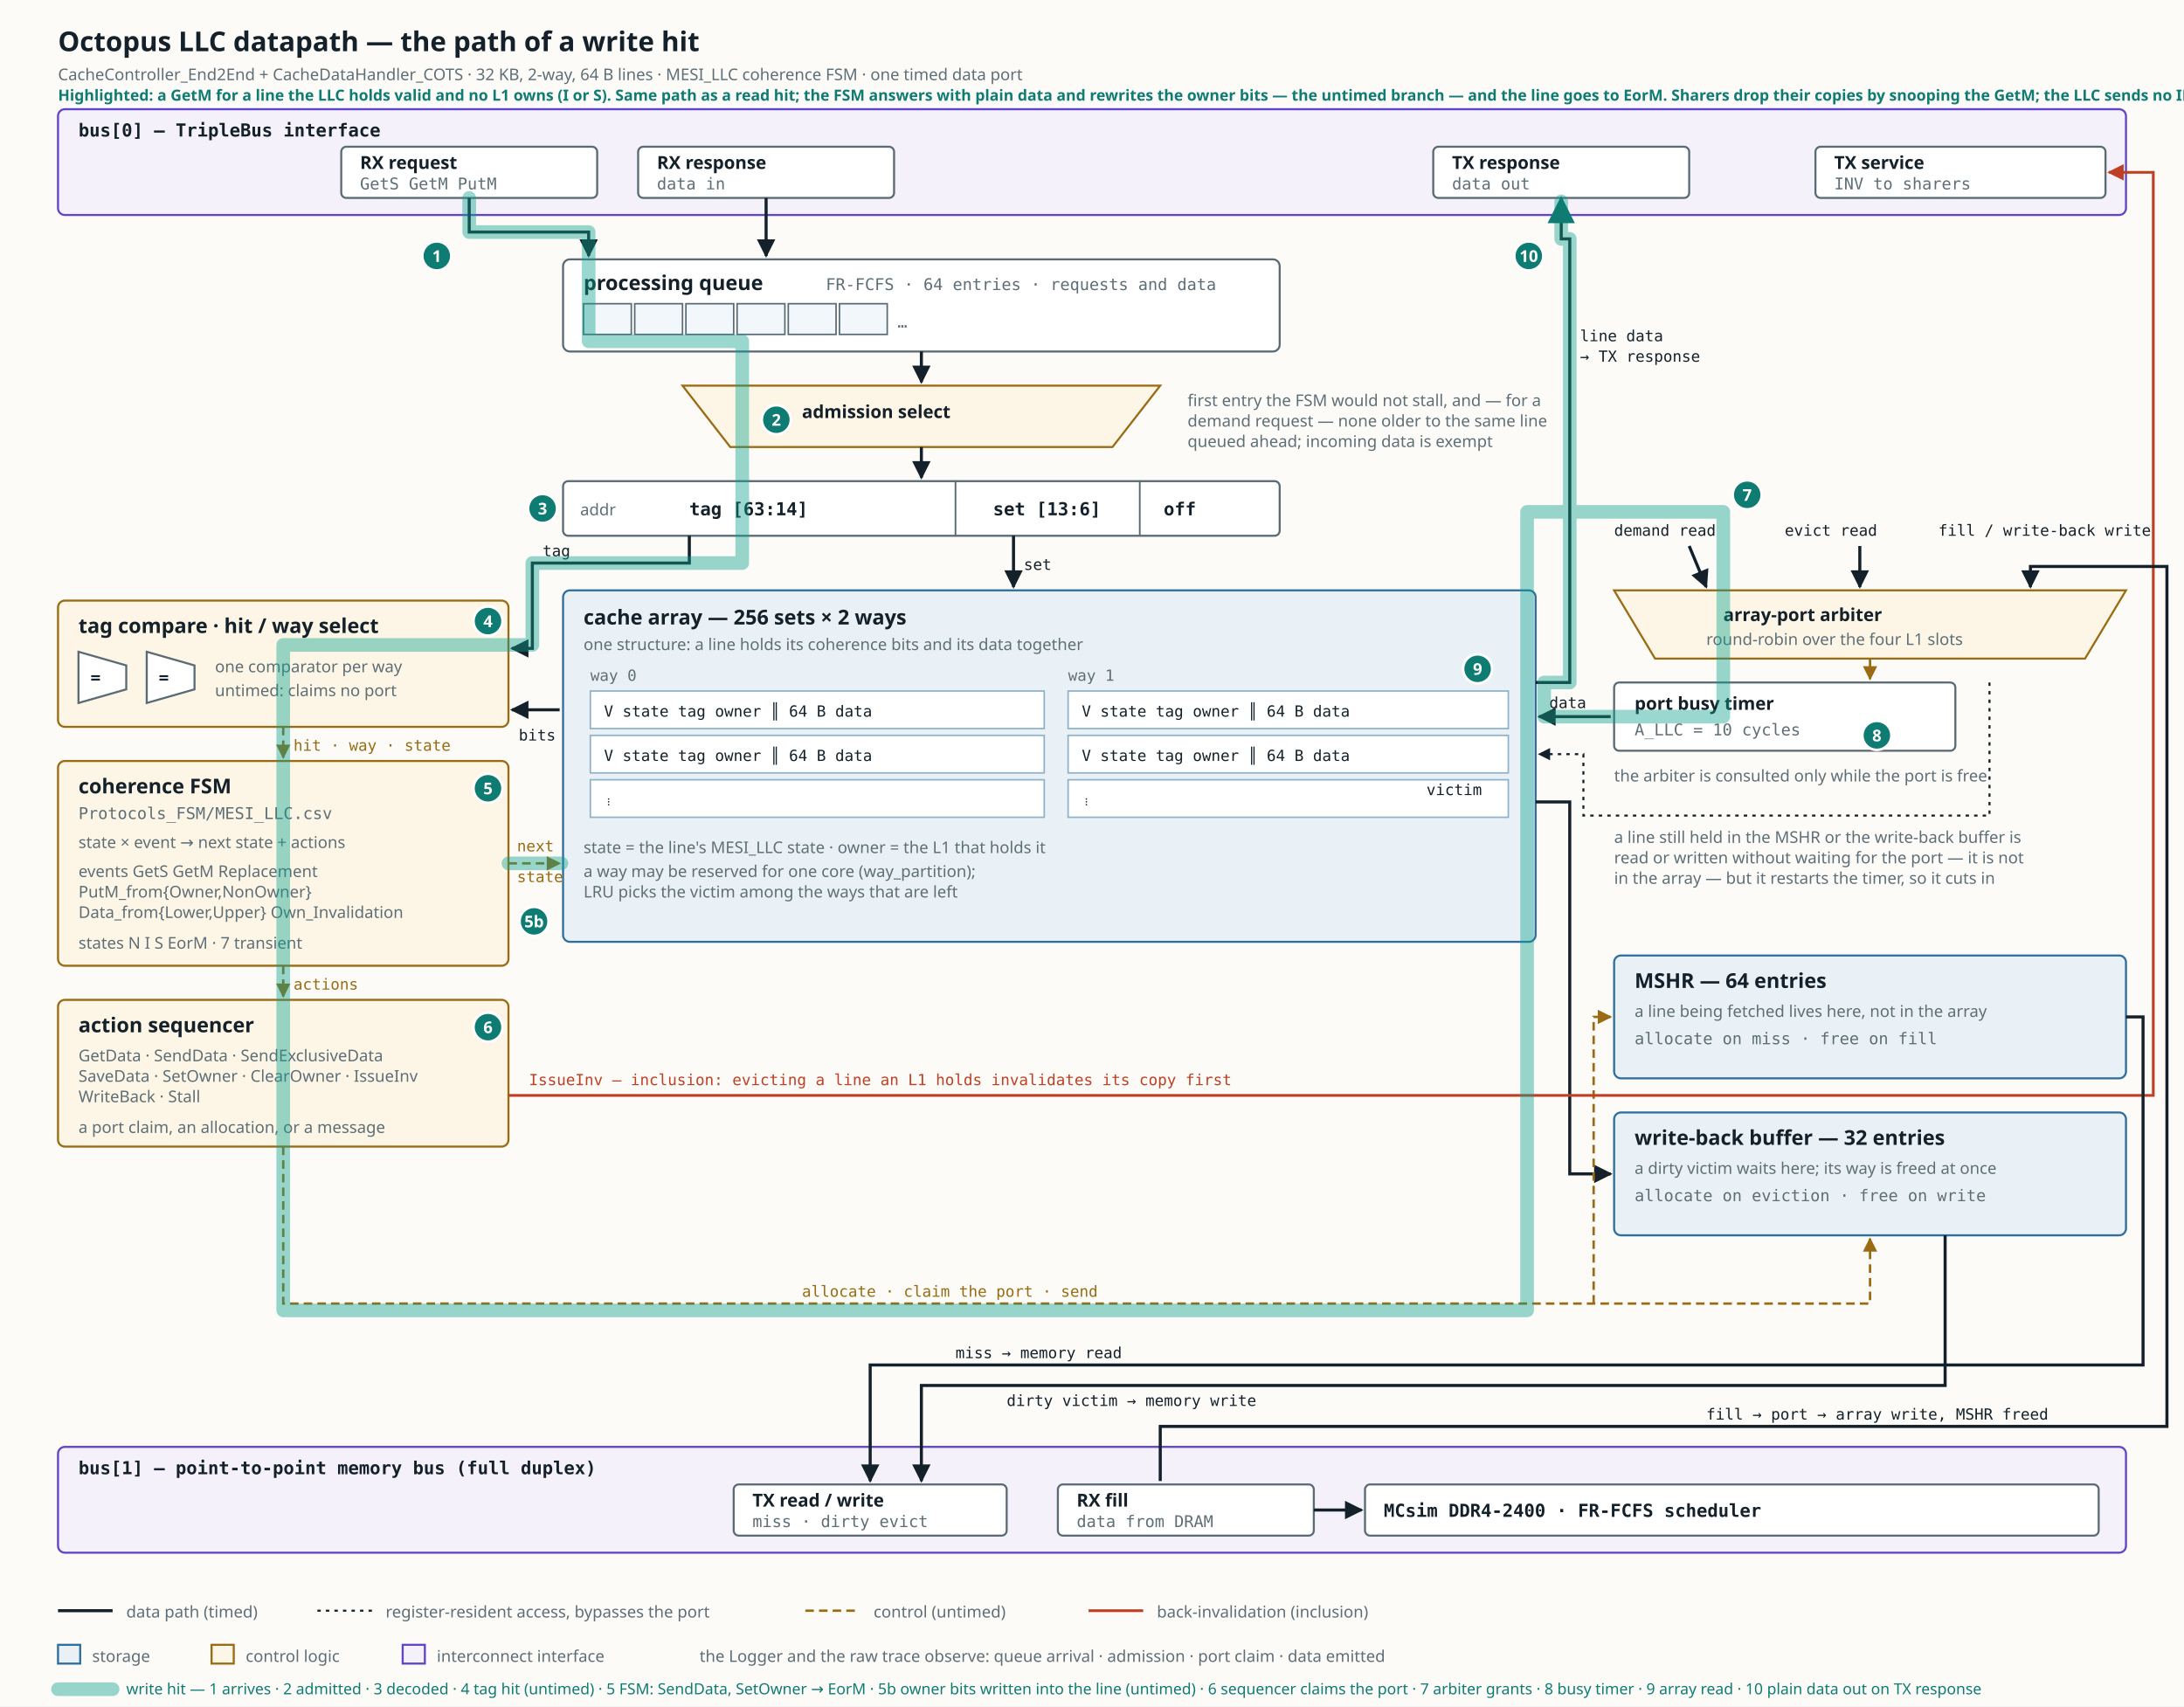
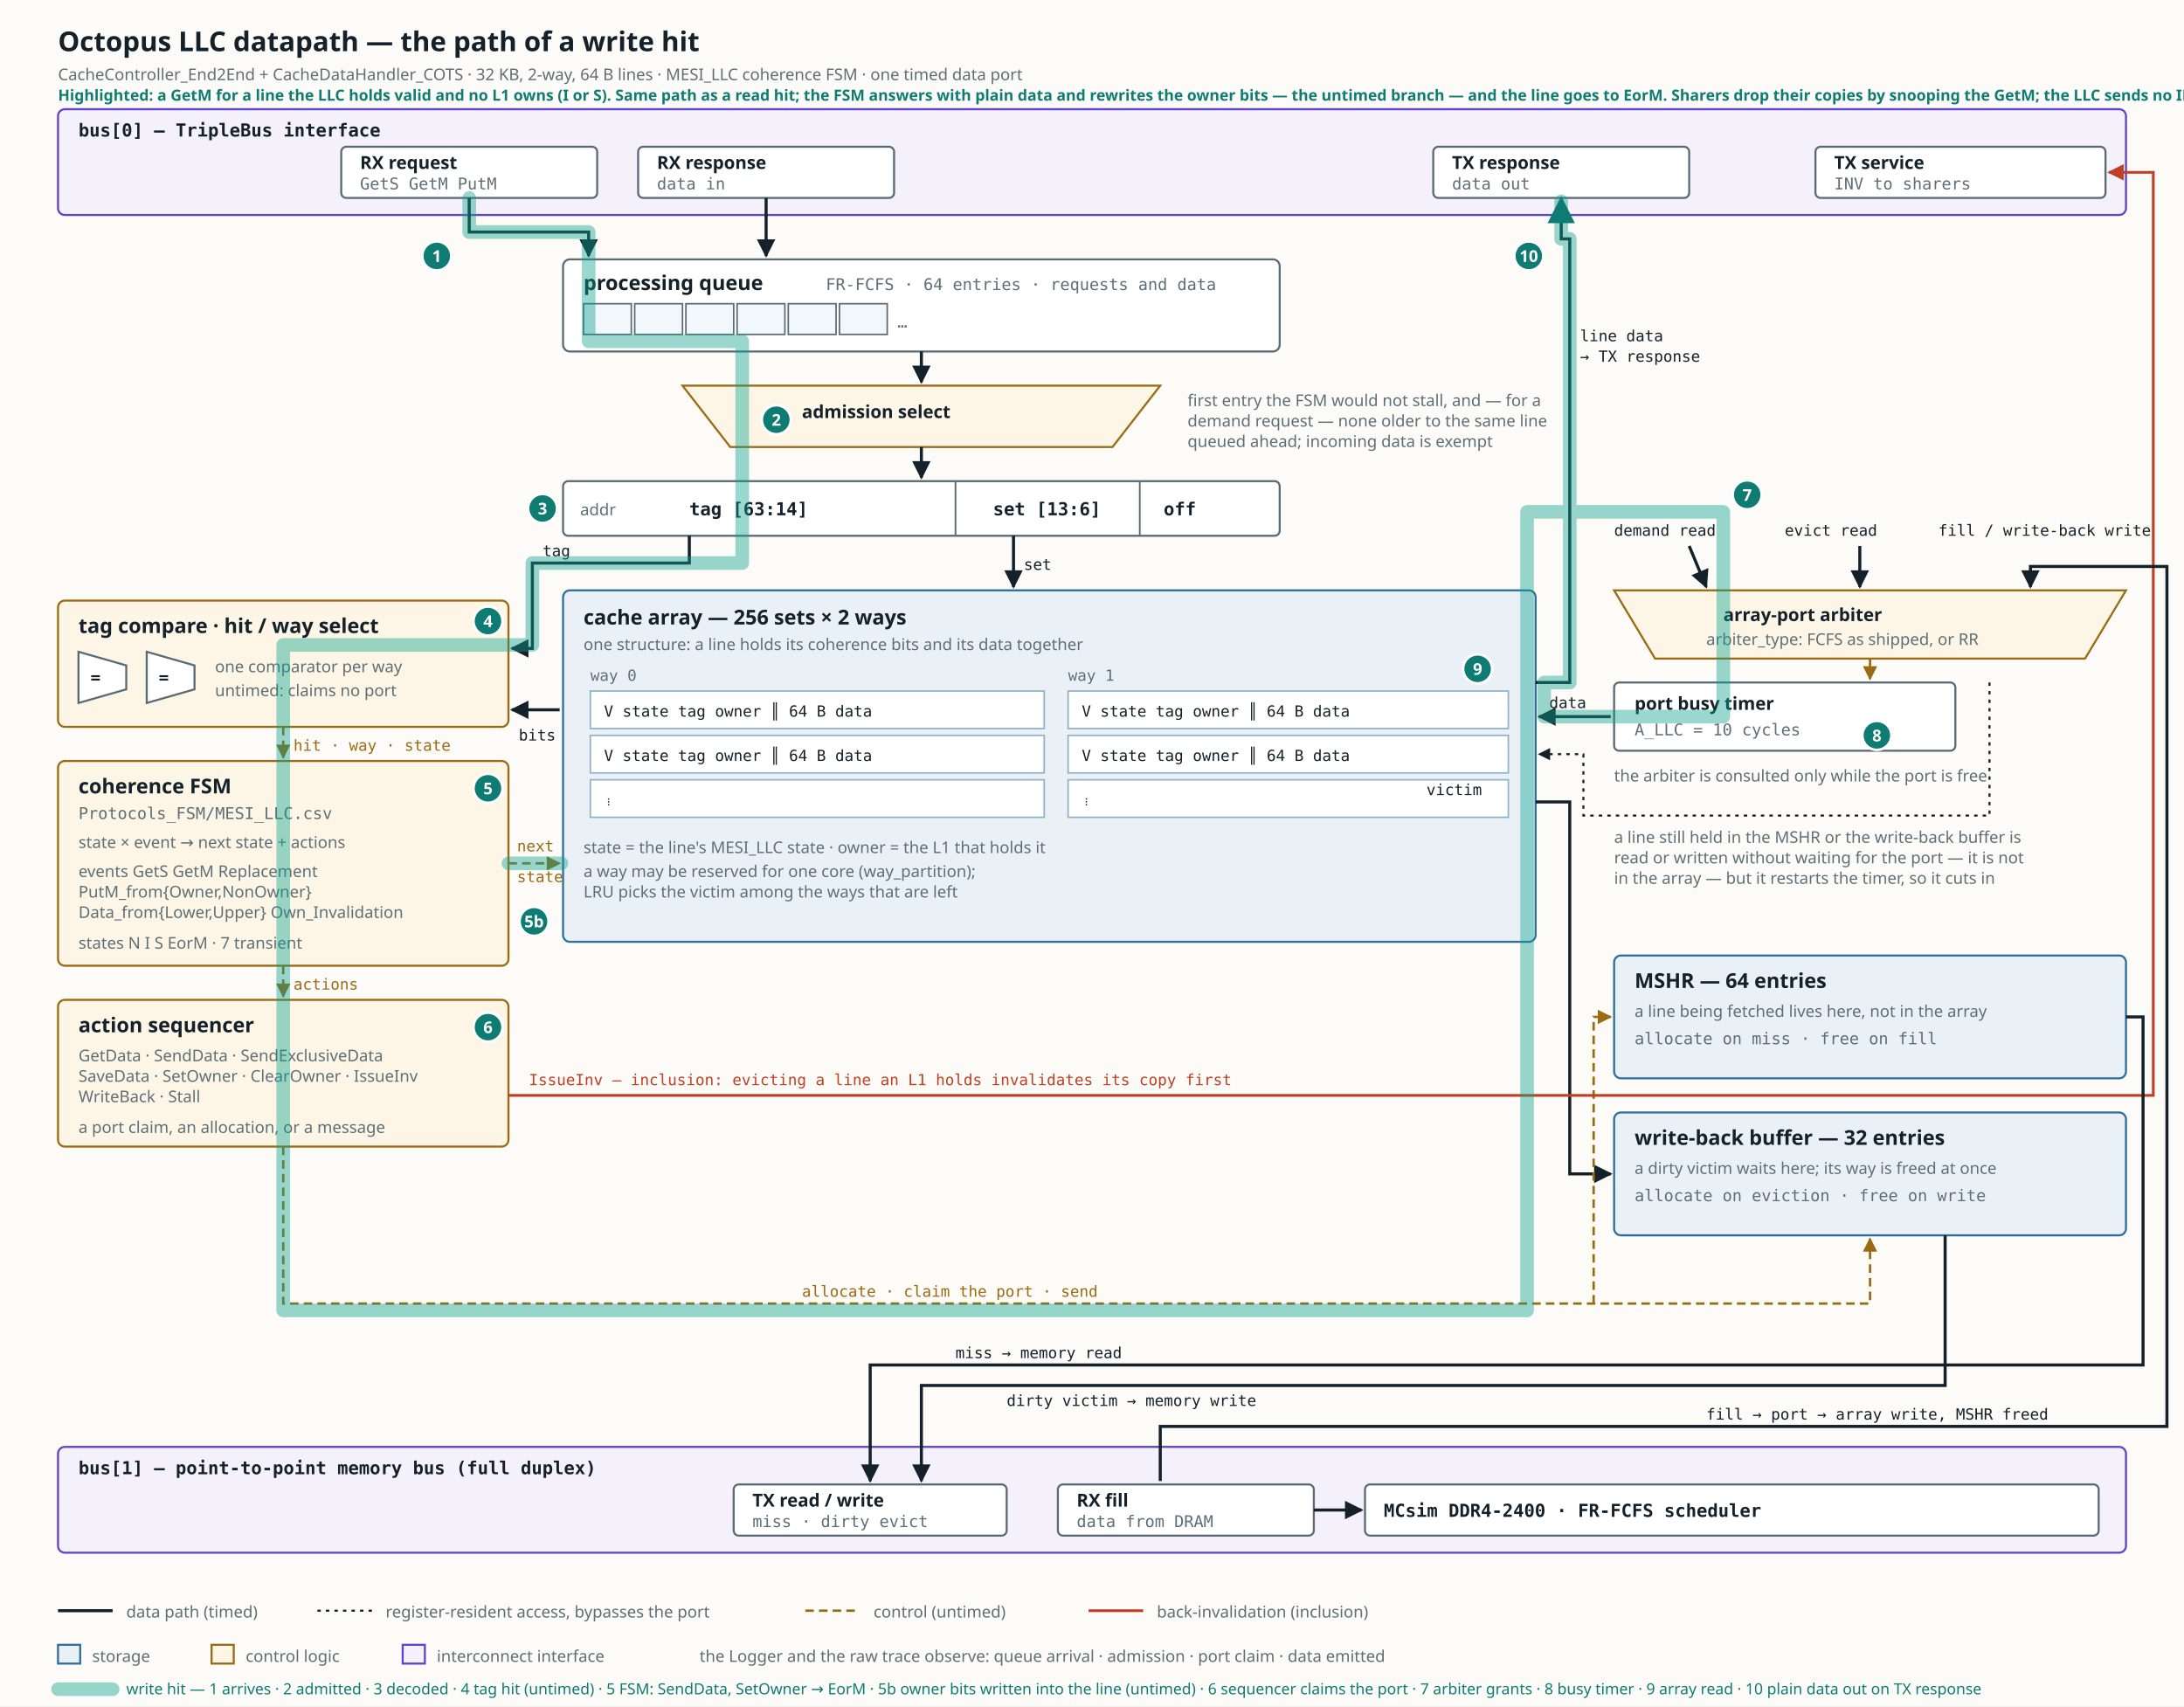
<svg xmlns="http://www.w3.org/2000/svg" viewBox="0 0 1280 1000" width="1280" height="1000" font-family="'IBM Plex Sans','Segoe UI',system-ui,sans-serif" role="img" aria-label="The path of a write hit through the Octopus last-level cache, highlighted over the datapath, with the owner-bits write shown as its own branch: bus interfaces on top, control on the left, one cache array in the middle read by an untimed bits path and a timed data port on the right, MSHR and write-back buffer, and the memory bus below">
  <defs>
    <marker id="d" viewBox="0 0 10 10" refX="9" refY="5" markerWidth="6" markerHeight="6" orient="auto-start-reverse">
      <path d="M0 0 L10 5 L0 10 z" fill="#14212A" />
    </marker>
    <marker id="c" viewBox="0 0 10 10" refX="9" refY="5" markerWidth="6" markerHeight="6" orient="auto-start-reverse">
      <path d="M0 0 L10 5 L0 10 z" fill="#9A6B12" />
    </marker>
    <marker id="r" viewBox="0 0 10 10" refX="9" refY="5" markerWidth="6" markerHeight="6" orient="auto-start-reverse">
      <path d="M0 0 L10 5 L0 10 z" fill="#BE3F24" />
    </marker>
    <marker id="h" viewBox="0 0 10 10" refX="8" refY="5" markerWidth="16" markerHeight="16" markerUnits="userSpaceOnUse" orient="auto-start-reverse">
      <path d="M0 0 L10 5 L0 10 z" fill="#0E7C73" />
    </marker>
  </defs>
  <style>
    .blk  { fill:#FFFFFF; stroke:#5A6B75; stroke-width:1.2 }
    .mem  { fill:#EAF1F6; stroke:#2F6F9F; stroke-width:1.2 }
    .ctl  { fill:#FDF6E6; stroke:#9A6B12; stroke-width:1.2 }
    .io   { fill:#F4F1FB; stroke:#6244C7; stroke-width:1.2 }
    .ttl  { font-size:12px;   fill:#14212A; font-weight:600 }
    .lbl  { font-size:10.5px; fill:#14212A; font-weight:600 }
    .sub  { font-size:9.5px;  fill:#5E6E76 }
    .mono { font-family:'IBM Plex Mono',monospace }
    .wire { stroke:#14212A; stroke-width:1.8; fill:none }
    .cwire{ stroke:#9A6B12; stroke-width:1.4; fill:none; stroke-dasharray:5 3 }
    .iwire{ stroke:#BE3F24; stroke-width:1.6; fill:none }
    .byp  { stroke:#14212A; stroke-width:1.2; fill:none; stroke-dasharray:2 3 }
    .wl   { font-size:9px; fill:#14212A; font-family:'IBM Plex Mono',monospace }
    .cl   { font-size:9px; fill:#9A6B12; font-family:'IBM Plex Mono',monospace }
    .rl   { font-size:9px; fill:#BE3F24; font-family:'IBM Plex Mono',monospace }
    .hit  { stroke:#0E9F8E; stroke-width:8; fill:none; stroke-opacity:.42; stroke-linejoin:round; stroke-linecap:round }
    .badge{ fill:#0E7C73; stroke:#FFFFFF; stroke-width:1.5 }
    .bdig { font-size:9.5px; font-weight:700; fill:#FFFFFF; text-anchor:middle }
  </style>
  <rect width="1280" height="1000" fill="#FCFBF8" />
  <text x="34" y="30" font-size="16" font-weight="700" fill="#14212A">Octopus LLC datapath — the path of a write hit</text>
  <text x="34" y="47" class="sub">CacheController_End2End + CacheDataHandler_COTS · 32 KB, 2-way, 64 B lines · MESI_LLC coherence FSM · one timed data port</text>
  <text x="34" y="59" font-size="9" fill="#0E7C73" font-weight="600">Highlighted: a GetM for a line the LLC holds valid and no L1 owns (I or S). Same path as a read hit; the FSM answers with plain data and rewrites the owner bits — the untimed branch — and the line goes to EorM. Sharers drop their copies by snooping the GetM; the LLC sends no INV.</text>
  <rect x="34" y="64" width="1212" height="62" rx="4" class="io" />
  <text x="46" y="80" class="lbl mono" fill="#4B32A8">bus[0] — TripleBus interface</text>
  <rect x="200" y="86" width="150" height="30" rx="3" class="blk" />
  <text x="211" y="99" class="lbl">RX request</text>
  <text x="211" y="111" class="sub mono">GetS GetM PutM</text>
  <rect x="374" y="86" width="150" height="30" rx="3" class="blk" />
  <text x="385" y="99" class="lbl">RX response</text>
  <text x="385" y="111" class="sub mono">data in</text>
  <rect x="840" y="86" width="150" height="30" rx="3" class="blk" />
  <text x="851" y="99" class="lbl">TX response</text>
  <text x="851" y="111" class="sub mono">data out</text>
  <rect x="1064" y="86" width="170" height="30" rx="3" class="blk" stroke="#BE3F24" />
  <text x="1075" y="99" class="lbl" fill="#BE3F24">TX service</text>
  <text x="1075" y="111" class="sub mono">INV to sharers</text>
  <rect x="330" y="152" width="420" height="54" rx="4" class="blk" />
  <text x="342" y="170" class="ttl">processing queue</text>
  <text x="484" y="170" class="sub mono">FR-FCFS · 64 entries · requests and data</text>
  <g fill="#F2F7FB" stroke="#5A6B75" stroke-width=".9">
    <rect x="342" y="178" width="28" height="18" />
    <rect x="372" y="178" width="28" height="18" />
    <rect x="402" y="178" width="28" height="18" />
    <rect x="432" y="178" width="28" height="18" />
    <rect x="462" y="178" width="28" height="18" />
    <rect x="492" y="178" width="28" height="18" />
  </g>
  <text x="526" y="192" class="sub mono">…</text>
  <path d="M275 116 L275 136 L345 136 L345 150" class="wire" marker-end="url(#d)" />
  <line x1="449" y1="116" x2="449" y2="150" class="wire" marker-end="url(#d)" />
  <path d="M400 226 L680 226 L652 262 L428 262 Z" class="ctl" />
  <text x="470" y="245" class="lbl" fill="#9A6B12">admission select</text>
  <text x="696" y="238" class="sub">first entry the FSM would not stall, and — for a</text>
  <text x="696" y="250" class="sub">demand request — none older to the same line</text>
  <text x="696" y="262" class="sub">queued ahead; incoming data is exempt</text>
  <line x1="540" y1="206" x2="540" y2="224" class="wire" marker-end="url(#d)" />
  <line x1="540" y1="262" x2="540" y2="280" class="wire" marker-end="url(#d)" />
  <rect x="330" y="282" width="420" height="32" rx="3" class="blk" />
  <line x1="560" y1="282" x2="560" y2="314" stroke="#5A6B75" />
  <line x1="668" y1="282" x2="668" y2="314" stroke="#5A6B75" />
  <text x="404" y="302" class="lbl mono">tag [63:14]</text>
  <text x="582" y="302" class="lbl mono">set [13:6]</text>
  <text x="682" y="302" class="lbl mono">off</text>
  <text x="340" y="302" class="sub">addr</text>
  <rect x="330" y="346" width="570" height="206" rx="4" class="mem" />
  <text x="342" y="366" class="ttl">cache array — 256 sets × 2 ways</text>
  <text x="342" y="381" class="sub">one structure: a line holds its coherence bits and its data together</text>
  <g font-size="9" class="mono" fill="#5E6E76">
    <text x="346" y="399">way 0</text>
    <text x="626" y="399">way 1</text>
  </g>
  <g fill="#FFFFFF" stroke="#8FB2C9" stroke-width=".9">
    <rect x="346" y="405" width="266" height="22" />
    <rect x="626" y="405" width="258" height="22" />
    <rect x="346" y="431" width="266" height="22" />
    <rect x="626" y="431" width="258" height="22" />
    <rect x="346" y="457" width="266" height="22" />
    <rect x="626" y="457" width="258" height="22" />
  </g>
  <g font-size="9" class="mono" fill="#14212A">
    <text x="354" y="420">V state tag owner ║ 64 B data</text>
    <text x="634" y="420">V state tag owner ║ 64 B data</text>
    <text x="354" y="446">V state tag owner ║ 64 B data</text>
    <text x="634" y="446">V state tag owner ║ 64 B data</text>
    <text x="354" y="472">⋮</text>
    <text x="634" y="472">⋮</text>
  </g>
  <text x="342" y="500" class="sub">state = the line's MESI_LLC state · owner = the L1 that holds it</text>
  <text x="342" y="514" class="sub">a way may be reserved for one core (way_partition);</text>
  <text x="342" y="526" class="sub">LRU picks the victim among the ways that are left</text>
  <line x1="594" y1="314" x2="594" y2="344" class="wire" marker-end="url(#d)" />
  <text x="600" y="334" class="wl">set</text>
  <rect x="34" y="352" width="264" height="74" rx="4" class="ctl" />
  <text x="46" y="371" class="ttl" fill="#9A6B12">tag compare · hit / way select</text>
  <g>
    <path d="M46 382 L74 390 L74 404 L46 412 Z" class="blk" />
    <text x="53" y="401" class="lbl">=</text>
    <path d="M86 382 L114 390 L114 404 L86 412 Z" class="blk" />
    <text x="93" y="401" class="lbl">=</text>
  </g>
  <text x="126" y="394" class="sub">one comparator per way</text>
  <text x="126" y="408" class="sub">untimed: claims no port</text>
  <rect x="34" y="446" width="264" height="120" rx="4" class="ctl" />
  <text x="46" y="465" class="ttl" fill="#9A6B12">coherence FSM</text>
  <text x="46" y="480" class="sub mono">Protocols_FSM/MESI_LLC.csv</text>
  <text x="46" y="497" class="sub">state × event → next state + actions</text>
  <text x="46" y="514" class="sub">events GetS GetM Replacement</text>
  <text x="46" y="526" class="sub">PutM_from{Owner,NonOwner}</text>
  <text x="46" y="538" class="sub">Data_from{Lower,Upper} Own_Invalidation</text>
  <text x="46" y="556" class="sub">states N I S EorM · 7 transient</text>
  <rect x="34" y="586" width="264" height="86" rx="4" class="ctl" />
  <text x="46" y="605" class="ttl" fill="#9A6B12">action sequencer</text>
  <text x="46" y="622" class="sub">GetData · SendData · SendExclusiveData</text>
  <text x="46" y="634" class="sub">SaveData · SetOwner · ClearOwner · IssueInv</text>
  <text x="46" y="646" class="sub">WriteBack · Stall</text>
  <text x="46" y="664" class="sub">a port claim, an allocation, or a message</text>
  <path d="M404 314 L404 330 L312 330 L312 380 L300 380" class="wire" marker-end="url(#d)" />
  <text x="318" y="326" class="wl">tag</text>
  <path d="M328 416 L300 416" class="wire" marker-end="url(#d)" />
  <text x="304" y="434" class="wl">bits</text>
  <path d="M166 426 L166 444" class="cwire" marker-end="url(#c)" />
  <text x="172" y="440" class="cl">hit · way · state</text>
  <path d="M298 506 L328 506" class="cwire" marker-end="url(#c)" />
  <text x="303" y="499" class="cl">next</text>
  <text x="303" y="517" class="cl">state</text>
  <path d="M166 566 L166 584" class="cwire" marker-end="url(#c)" />
  <text x="172" y="580" class="cl">actions</text>
  <path d="M946 346 L1246 346 L1222 386 L970 386 Z" class="ctl" />
  <text x="1010" y="364" class="lbl" fill="#9A6B12">array-port arbiter</text>
-   <text x="1000" y="378" class="sub" fill="#9A6B12">round-robin over the four L1 slots</text>
+   <text x="1000" y="378" class="sub" fill="#9A6B12">arbiter_type: FCFS as shipped, or RR</text>
  <g class="wl">
    <path d="M990 320 L1000 344" class="wire" marker-end="url(#d)" />
    <text x="946" y="314">demand read</text>
    <path d="M1090 320 L1090 344" class="wire" marker-end="url(#d)" />
    <text x="1046" y="314">evict read</text>
    <text x="1136" y="314">fill / write-back write</text>
  </g>
  <rect x="946" y="400" width="200" height="40" rx="3" class="blk" />
  <text x="958" y="416" class="lbl">port busy timer</text>
  <text x="958" y="431" class="sub mono">A_LLC = 10 cycles</text>
  <path d="M1096 386 L1096 398" class="cwire" marker-end="url(#c)" />
  <path d="M944 420 L902 420" class="wire" marker-end="url(#d)" />
  <text x="908" y="415" class="wl">data</text>
  <text x="946" y="458" class="sub">the arbiter is consulted only while the port is free</text>
  <path d="M1166 400 L1166 478 L928 478 L928 442 L902 442" class="byp" marker-end="url(#d)" />
  <text x="946" y="494" class="sub">a line still held in the MSHR or the write-back buffer is</text>
  <text x="946" y="506" class="sub">read or written without waiting for the port — it is not</text>
  <text x="946" y="518" class="sub">in the array — but it restarts the timer, so it cuts in</text>
  <rect x="946" y="560" width="300" height="72" rx="4" class="mem" />
  <text x="958" y="579" class="ttl">MSHR — 64 entries</text>
  <text x="958" y="596" class="sub">a line being fetched lives here, not in the array</text>
  <text x="958" y="612" class="sub mono">allocate on miss · free on fill</text>
  <rect x="946" y="652" width="300" height="72" rx="4" class="mem" />
  <text x="958" y="671" class="ttl">write-back buffer — 32 entries</text>
  <text x="958" y="688" class="sub">a dirty victim waits here; its way is freed at once</text>
  <text x="958" y="704" class="sub mono">allocate on eviction · free on write</text>
  <path d="M900 470 L920 470 L920 688 L944 688" class="wire" marker-end="url(#d)" />
  <text x="836" y="466" class="wl">victim</text>
  <path d="M166 672 L166 764 L1096 764 L1096 726" class="cwire" marker-end="url(#c)" />
  <path d="M934 764 L934 596 L944 596" class="cwire" marker-end="url(#c)" />
  <text x="470" y="760" class="cl">allocate · claim the port · send</text>
  <path d="M900 400 L920 400 L920 140 L915 140 L915 118" class="wire" marker-end="url(#d)" />
  <text x="926" y="200" class="wl">line data</text>
  <text x="926" y="212" class="wl">→ TX response</text>
  <path d="M298 642 L1262 642 L1262 101 L1236 101" class="iwire" marker-end="url(#r)" />
  <text x="310" y="636" class="rl">IssueInv — inclusion: evicting a line an L1 holds invalidates its copy first</text>
  <rect x="34" y="848" width="1212" height="62" rx="4" class="io" />
  <text x="46" y="864" class="lbl mono" fill="#4B32A8">bus[1] — point-to-point memory bus (full duplex)</text>
  <rect x="430" y="870" width="160" height="30" rx="3" class="blk" />
  <text x="441" y="883" class="lbl">TX read / write</text>
  <text x="441" y="895" class="sub mono">miss · dirty evict</text>
  <rect x="620" y="870" width="150" height="30" rx="3" class="blk" />
  <text x="631" y="883" class="lbl">RX fill</text>
  <text x="631" y="895" class="sub mono">data from DRAM</text>
  <rect x="800" y="870" width="430" height="30" rx="3" class="blk" />
  <text x="811" y="889" class="lbl mono">MCsim DDR4-2400 · FR-FCFS scheduler</text>
  <line x1="770" y1="885" x2="798" y2="885" class="wire" marker-end="url(#d)" />
  <path d="M1246 596 L1256 596 L1256 800 L510 800 L510 868" class="wire" marker-end="url(#d)" />
  <path d="M1140 724 L1140 812 L540 812 L540 868" class="wire" marker-end="url(#d)" />
  <text x="560" y="796" class="wl">miss → memory read</text>
  <text x="590" y="824" class="wl">dirty victim → memory write</text>
  <path d="M680 868 L680 836 L1270 836 L1270 332 L1190 332 L1190 344" class="wire" marker-end="url(#d)" />
  <text x="1000" y="832" class="wl">fill → port → array write, MSHR freed</text>
  <g>
    <line x1="34" y1="944" x2="66" y2="944" class="wire" />
    <text x="74" y="948" class="sub">data path (timed)</text>
    <line x1="186" y1="944" x2="218" y2="944" class="byp" />
    <text x="226" y="948" class="sub">register-resident access, bypasses the port</text>
    <line x1="472" y1="944" x2="504" y2="944" class="cwire" />
    <text x="512" y="948" class="sub">control (untimed)</text>
    <line x1="638" y1="944" x2="670" y2="944" class="iwire" />
    <text x="678" y="948" class="sub">back-invalidation (inclusion)</text>
    <rect x="34" y="964" width="13" height="11" class="mem" />
    <text x="54" y="974" class="sub">storage</text>
    <rect x="124" y="964" width="13" height="11" class="ctl" />
    <text x="144" y="974" class="sub">control logic</text>
    <rect x="236" y="964" width="13" height="11" class="io" />
    <text x="256" y="974" class="sub">interconnect interface</text>
    <text x="410" y="974" class="sub">the Logger and the raw trace observe: queue arrival · admission · port claim · data emitted</text>
  </g>
  <g>
    <path d="M275 116 L275 136 L345 136 L345 200 L435 200 L435 330 L312 330 L312 378 L166 378 L166 768 L895 768 L895 300 L1010 300 L1010 420 L905 420 L905 400 L920 400 L920 140 L915 140 L915 118" class="hit" marker-end="url(#h)" />
    <path d="M298 506 L329 506" class="hit" />
    <circle cx="256" cy="150" r="8.5" class="badge" />
    <text x="256" y="153.5" class="bdig">1</text>
    <circle cx="455" cy="246" r="8.5" class="badge" />
    <text x="455" y="249.5" class="bdig">2</text>
    <circle cx="318" cy="298" r="8.5" class="badge" />
    <text x="318" y="301.5" class="bdig">3</text>
    <circle cx="286" cy="364" r="8.5" class="badge" />
    <text x="286" y="367.5" class="bdig">4</text>
    <circle cx="286" cy="462" r="8.5" class="badge" />
    <text x="286" y="465.5" class="bdig">5</text>
    <circle cx="313" cy="540" r="8.5" class="badge" />
    <text x="313" y="543.5" class="bdig">5b</text>
    <circle cx="286" cy="602" r="8.5" class="badge" />
    <text x="286" y="605.5" class="bdig">6</text>
    <circle cx="1024" cy="290" r="8.5" class="badge" />
    <text x="1024" y="293.5" class="bdig">7</text>
    <circle cx="1100" cy="431" r="8.5" class="badge" />
    <text x="1100" y="434.5" class="bdig">8</text>
    <circle cx="866" cy="392" r="8.5" class="badge" />
    <text x="866" y="395.5" class="bdig">9</text>
    <circle cx="896" cy="150" r="8.5" class="badge" />
    <text x="896" y="153.5" class="bdig">10</text>
    <line x1="34" y1="990" x2="66" y2="990" class="hit" />
    <text x="74" y="993" font-size="9" fill="#0E7C73">write hit — 1 arrives · 2 admitted · 3 decoded · 4 tag hit (untimed) · 5 FSM: SendData, SetOwner → EorM · 5b owner bits written into the line (untimed) · 6 sequencer claims the port · 7 arbiter grants · 8 busy timer · 9 array read · 10 plain data out on TX response</text>
  </g>
</svg>
